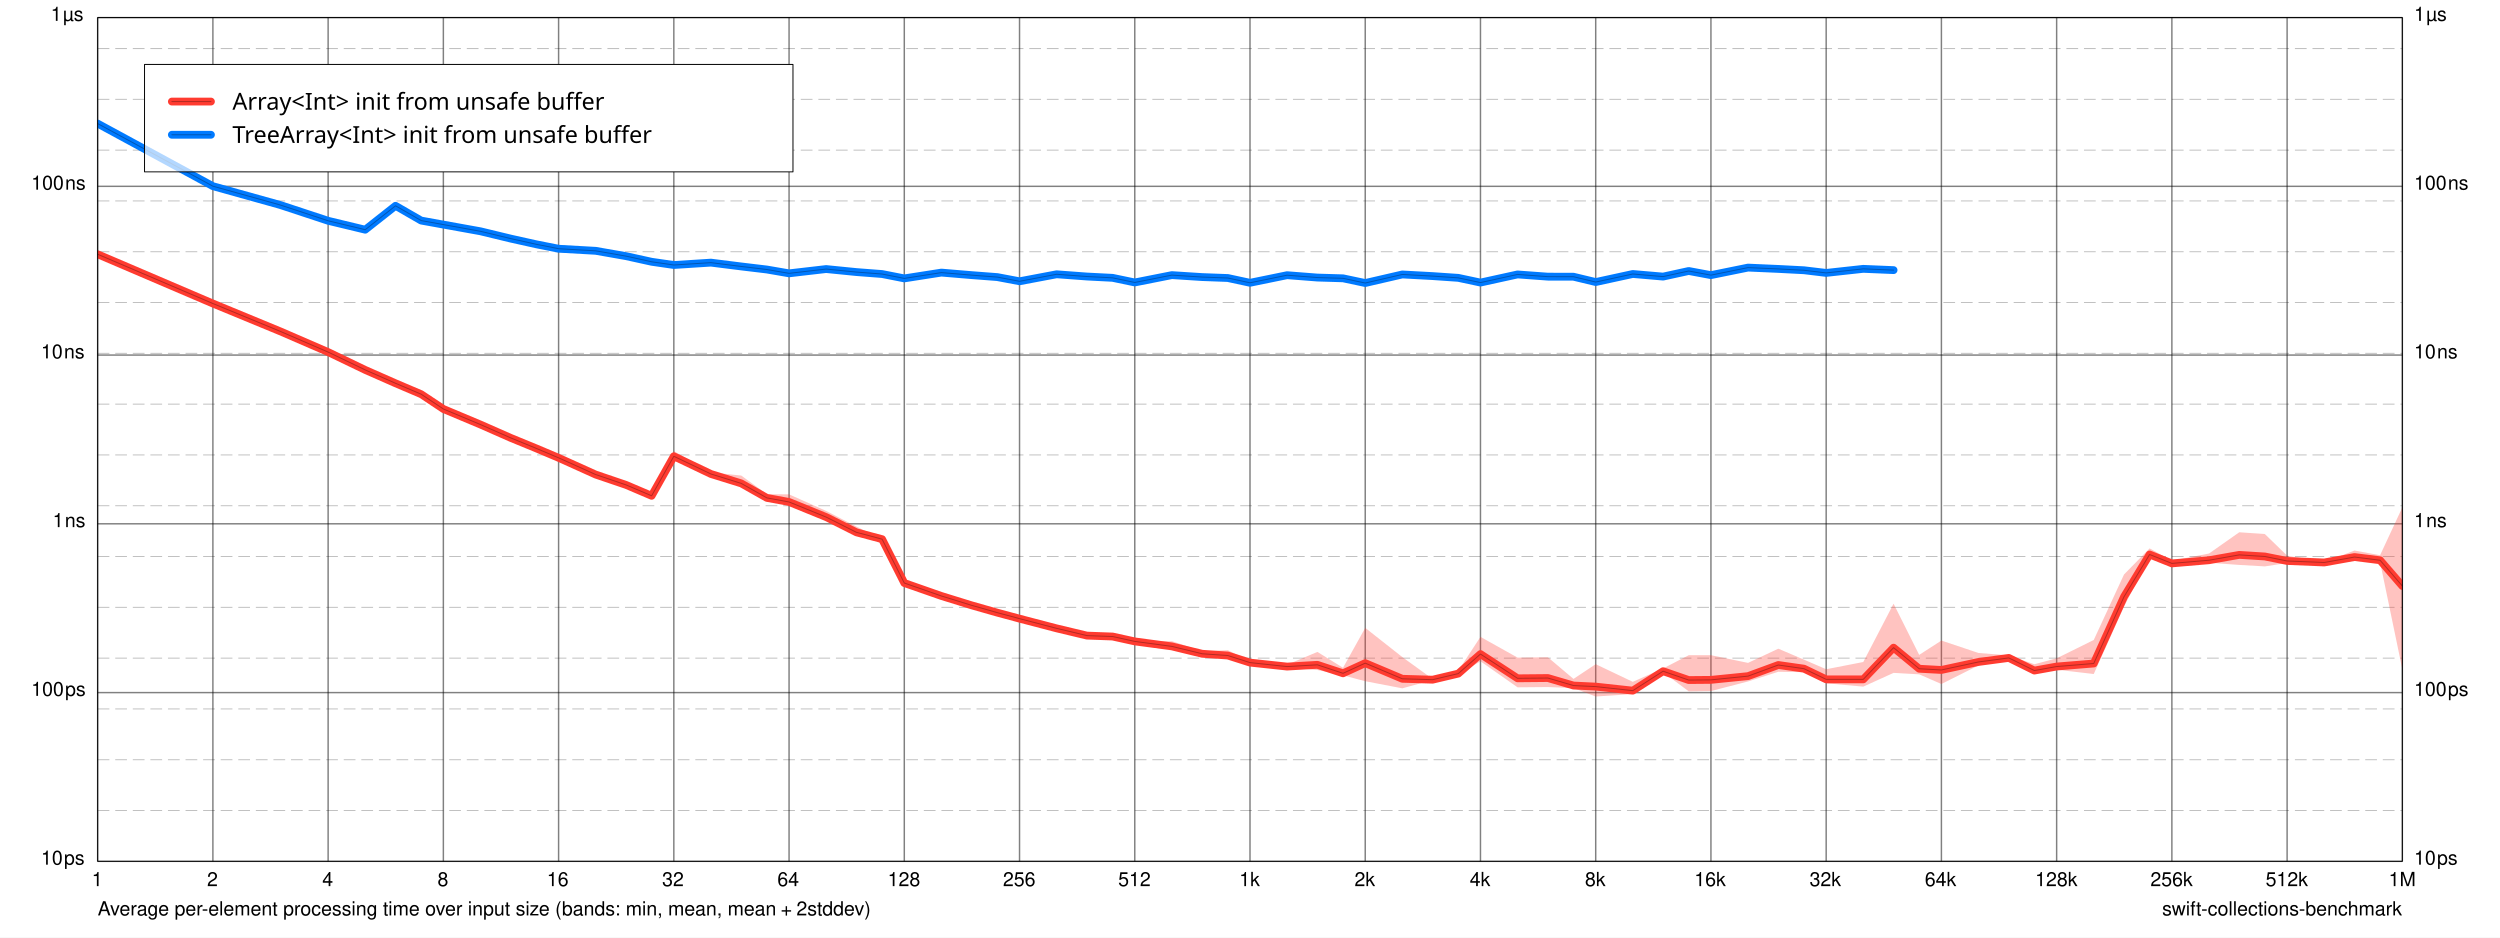
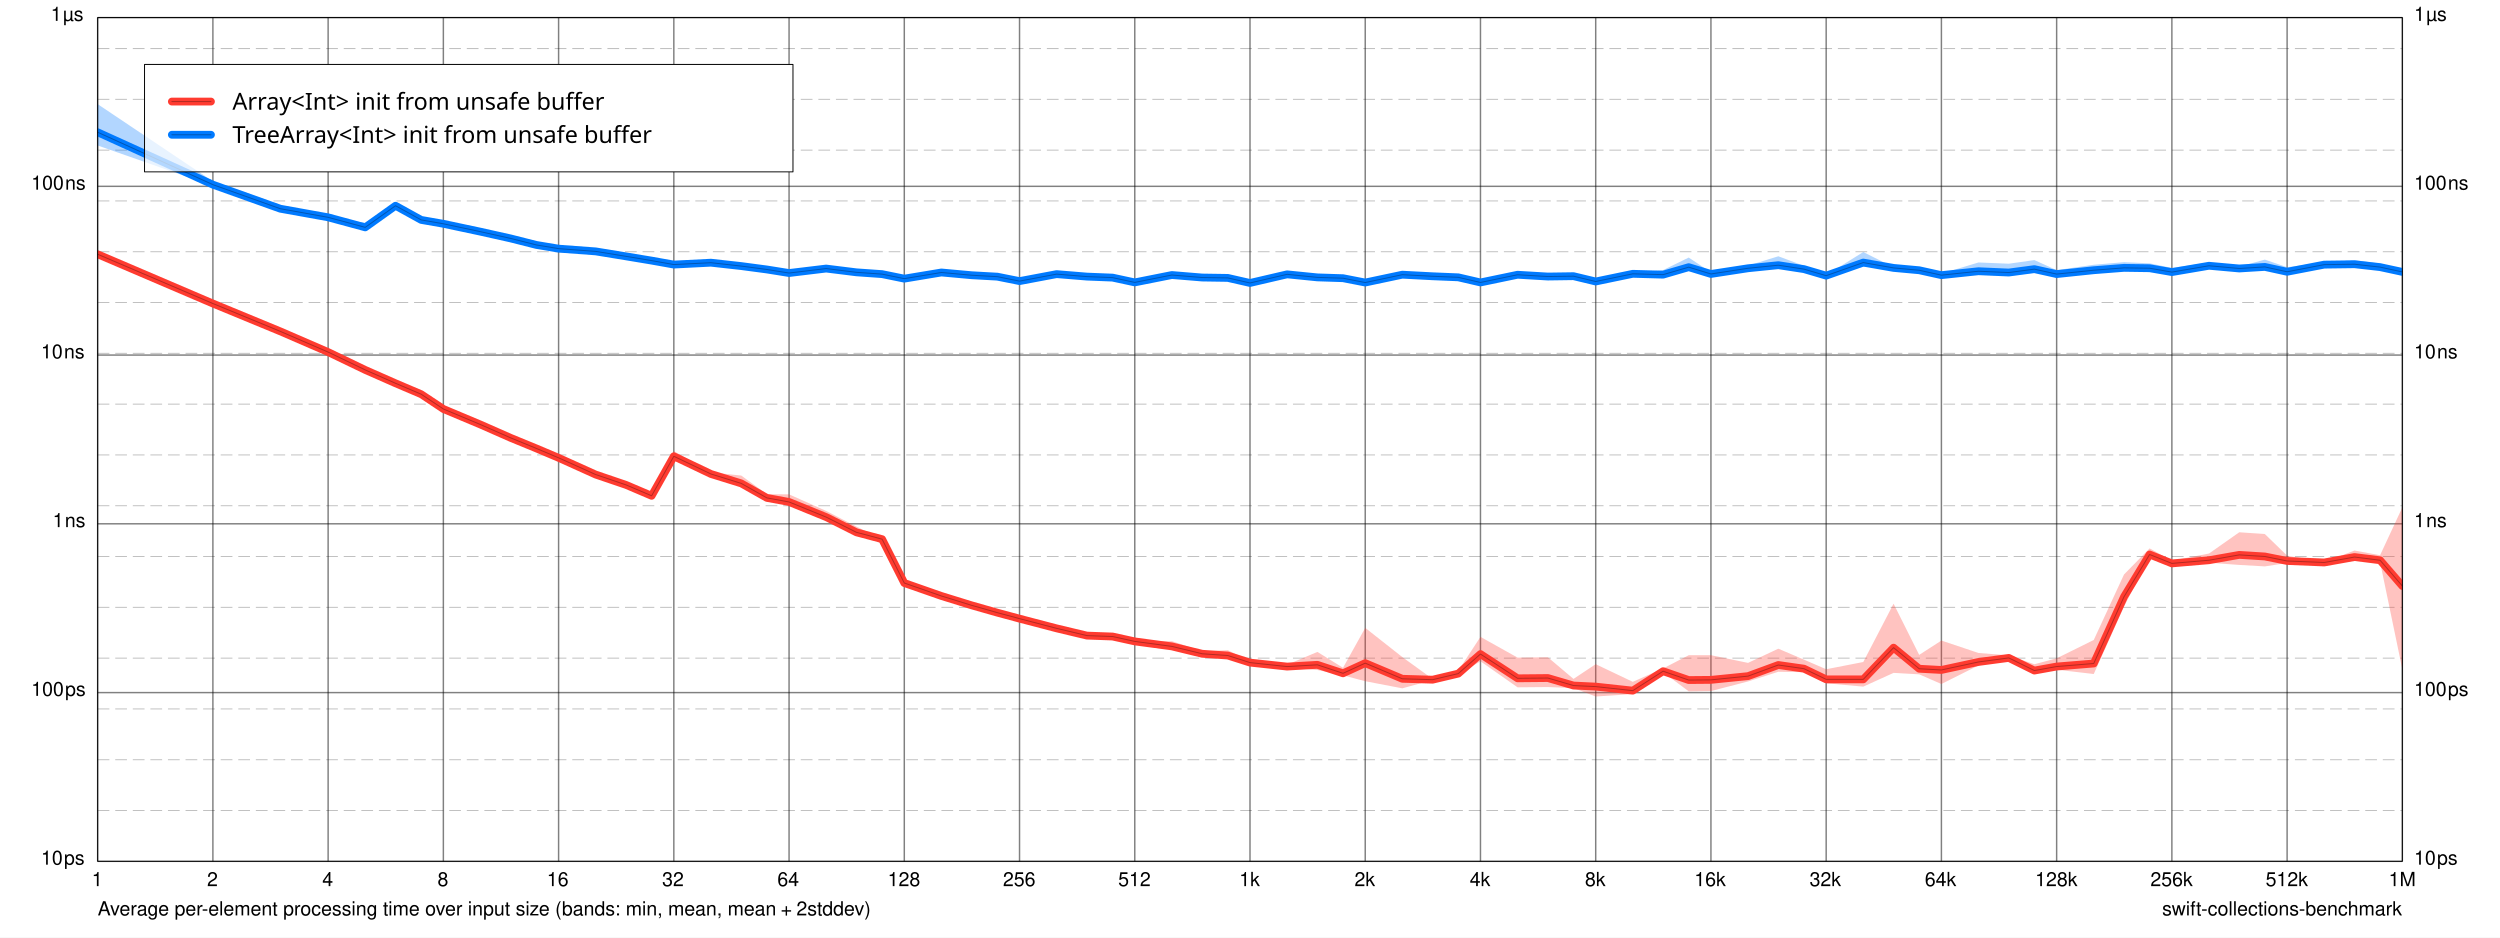
<svg xmlns="http://www.w3.org/2000/svg" xmlns:xlink="http://www.w3.org/1999/xlink" width="1280.0px" height="480.0px" viewBox="0.0 0.0 1280.0 480.0" version="1.1">
  <path d="M 0 0 L 0 480 L 1280 480 L 1280 0 z" fill="#FFFFFF" fill-opacity="1.0" stroke="none" />
  <text x="50" y="468.7" font-family="Helvetica" font-size="10" font-weight="normal" font-style="normal" fill="#000000" fill-opacity="1">Average per-element processing time over input size (bands: min, mean, mean + 2stddev)</text>
  <a xlink:href="https://github.com/apple/swift-collections-benchmark">
    <text x="1107" y="468.7" font-family="Helvetica" font-size="10" font-weight="normal" font-style="normal" fill="#000000" fill-opacity="1">swift-collections-benchmark</text>
  </a>
  <path d="M 50 9 L 50 441" fill="none" stroke-width="0.75" stroke="#000000" stroke-opacity="0.498" stroke-linecap="butt" stroke-linejoin="round" />
  <text x="47" y="453.7" font-family="Helvetica" font-size="10" font-weight="normal" font-style="normal" fill="#000000" fill-opacity="1">1</text>
  <path d="M 109 9 L 109 441" fill="none" stroke-width="0.75" stroke="#000000" stroke-opacity="0.498" stroke-linecap="butt" stroke-linejoin="round" />
  <text x="106" y="453.7" font-family="Helvetica" font-size="10" font-weight="normal" font-style="normal" fill="#000000" fill-opacity="1">2</text>
  <path d="M 168 9 L 168 441" fill="none" stroke-width="0.75" stroke="#000000" stroke-opacity="0.498" stroke-linecap="butt" stroke-linejoin="round" />
  <text x="165" y="453.7" font-family="Helvetica" font-size="10" font-weight="normal" font-style="normal" fill="#000000" fill-opacity="1">4</text>
  <path d="M 227 9 L 227 441" fill="none" stroke-width="0.75" stroke="#000000" stroke-opacity="0.498" stroke-linecap="butt" stroke-linejoin="round" />
  <text x="224" y="453.7" font-family="Helvetica" font-size="10" font-weight="normal" font-style="normal" fill="#000000" fill-opacity="1">8</text>
  <path d="M 286 9 L 286 441" fill="none" stroke-width="0.75" stroke="#000000" stroke-opacity="0.498" stroke-linecap="butt" stroke-linejoin="round" />
  <text x="280" y="453.7" font-family="Helvetica" font-size="10" font-weight="normal" font-style="normal" fill="#000000" fill-opacity="1">16</text>
  <path d="M 345 9 L 345 441" fill="none" stroke-width="0.75" stroke="#000000" stroke-opacity="0.498" stroke-linecap="butt" stroke-linejoin="round" />
  <text x="339" y="453.7" font-family="Helvetica" font-size="10" font-weight="normal" font-style="normal" fill="#000000" fill-opacity="1">32</text>
  <path d="M 404 9 L 404 441" fill="none" stroke-width="0.75" stroke="#000000" stroke-opacity="0.498" stroke-linecap="butt" stroke-linejoin="round" />
  <text x="398" y="453.7" font-family="Helvetica" font-size="10" font-weight="normal" font-style="normal" fill="#000000" fill-opacity="1">64</text>
  <path d="M 463 9 L 463 441" fill="none" stroke-width="0.75" stroke="#000000" stroke-opacity="0.498" stroke-linecap="butt" stroke-linejoin="round" />
  <text x="454.5" y="453.7" font-family="Helvetica" font-size="10" font-weight="normal" font-style="normal" fill="#000000" fill-opacity="1">128</text>
  <path d="M 522 9 L 522 441" fill="none" stroke-width="0.75" stroke="#000000" stroke-opacity="0.498" stroke-linecap="butt" stroke-linejoin="round" />
  <text x="513.5" y="453.7" font-family="Helvetica" font-size="10" font-weight="normal" font-style="normal" fill="#000000" fill-opacity="1">256</text>
  <path d="M 581 9 L 581 441" fill="none" stroke-width="0.75" stroke="#000000" stroke-opacity="0.498" stroke-linecap="butt" stroke-linejoin="round" />
  <text x="572.5" y="453.7" font-family="Helvetica" font-size="10" font-weight="normal" font-style="normal" fill="#000000" fill-opacity="1">512</text>
  <path d="M 640 9 L 640 441" fill="none" stroke-width="0.75" stroke="#000000" stroke-opacity="0.498" stroke-linecap="butt" stroke-linejoin="round" />
  <text x="634.5" y="453.7" font-family="Helvetica" font-size="10" font-weight="normal" font-style="normal" fill="#000000" fill-opacity="1">1k</text>
  <path d="M 699 9 L 699 441" fill="none" stroke-width="0.75" stroke="#000000" stroke-opacity="0.498" stroke-linecap="butt" stroke-linejoin="round" />
  <text x="693.5" y="453.7" font-family="Helvetica" font-size="10" font-weight="normal" font-style="normal" fill="#000000" fill-opacity="1">2k</text>
  <path d="M 758 9 L 758 441" fill="none" stroke-width="0.75" stroke="#000000" stroke-opacity="0.498" stroke-linecap="butt" stroke-linejoin="round" />
  <text x="752.5" y="453.7" font-family="Helvetica" font-size="10" font-weight="normal" font-style="normal" fill="#000000" fill-opacity="1">4k</text>
  <path d="M 817 9 L 817 441" fill="none" stroke-width="0.75" stroke="#000000" stroke-opacity="0.498" stroke-linecap="butt" stroke-linejoin="round" />
  <text x="811.5" y="453.7" font-family="Helvetica" font-size="10" font-weight="normal" font-style="normal" fill="#000000" fill-opacity="1">8k</text>
  <path d="M 876 9 L 876 441" fill="none" stroke-width="0.75" stroke="#000000" stroke-opacity="0.498" stroke-linecap="butt" stroke-linejoin="round" />
  <text x="867.5" y="453.7" font-family="Helvetica" font-size="10" font-weight="normal" font-style="normal" fill="#000000" fill-opacity="1">16k</text>
  <path d="M 935 9 L 935 441" fill="none" stroke-width="0.75" stroke="#000000" stroke-opacity="0.498" stroke-linecap="butt" stroke-linejoin="round" />
  <text x="926.5" y="453.7" font-family="Helvetica" font-size="10" font-weight="normal" font-style="normal" fill="#000000" fill-opacity="1">32k</text>
  <path d="M 994 9 L 994 441" fill="none" stroke-width="0.75" stroke="#000000" stroke-opacity="0.498" stroke-linecap="butt" stroke-linejoin="round" />
  <text x="985.5" y="453.7" font-family="Helvetica" font-size="10" font-weight="normal" font-style="normal" fill="#000000" fill-opacity="1">64k</text>
  <path d="M 1053 9 L 1053 441" fill="none" stroke-width="0.75" stroke="#000000" stroke-opacity="0.498" stroke-linecap="butt" stroke-linejoin="round" />
  <text x="1042" y="453.7" font-family="Helvetica" font-size="10" font-weight="normal" font-style="normal" fill="#000000" fill-opacity="1">128k</text>
  <path d="M 1112 9 L 1112 441" fill="none" stroke-width="0.75" stroke="#000000" stroke-opacity="0.498" stroke-linecap="butt" stroke-linejoin="round" />
  <text x="1101" y="453.7" font-family="Helvetica" font-size="10" font-weight="normal" font-style="normal" fill="#000000" fill-opacity="1">256k</text>
  <path d="M 1171 9 L 1171 441" fill="none" stroke-width="0.75" stroke="#000000" stroke-opacity="0.498" stroke-linecap="butt" stroke-linejoin="round" />
  <text x="1160" y="453.7" font-family="Helvetica" font-size="10" font-weight="normal" font-style="normal" fill="#000000" fill-opacity="1">512k</text>
  <path d="M 1230 9 L 1230 441" fill="none" stroke-width="0.75" stroke="#000000" stroke-opacity="0.498" stroke-linecap="butt" stroke-linejoin="round" />
  <text x="1223" y="453.7" font-family="Helvetica" font-size="10" font-weight="normal" font-style="normal" fill="#000000" fill-opacity="1">1M</text>
  <path d="M 50 441 L 1230 441" fill="none" stroke-width="0.75" stroke="#000000" stroke-opacity="0.498" stroke-linecap="butt" stroke-linejoin="round" />
  <text x="21" y="442.7" font-family="Helvetica" font-size="10" font-weight="normal" font-style="normal" fill="#000000" fill-opacity="1">10 ps</text>
  <text x="1236" y="442.7" font-family="Helvetica" font-size="10" font-weight="normal" font-style="normal" fill="#000000" fill-opacity="1">10 ps</text>
  <path d="M 50 354.6 L 1230 354.6" fill="none" stroke-width="0.75" stroke="#000000" stroke-opacity="0.498" stroke-linecap="butt" stroke-linejoin="round" />
  <text x="16" y="356.3" font-family="Helvetica" font-size="10" font-weight="normal" font-style="normal" fill="#000000" fill-opacity="1">100 ps</text>
  <text x="1236" y="356.3" font-family="Helvetica" font-size="10" font-weight="normal" font-style="normal" fill="#000000" fill-opacity="1">100 ps</text>
  <path d="M 50 268.2 L 1230 268.2" fill="none" stroke-width="0.75" stroke="#000000" stroke-opacity="0.498" stroke-linecap="butt" stroke-linejoin="round" />
  <text x="27" y="269.9" font-family="Helvetica" font-size="10" font-weight="normal" font-style="normal" fill="#000000" fill-opacity="1">1 ns</text>
  <text x="1236" y="269.9" font-family="Helvetica" font-size="10" font-weight="normal" font-style="normal" fill="#000000" fill-opacity="1">1 ns</text>
  <path d="M 50 181.8 L 1230 181.8" fill="none" stroke-width="0.75" stroke="#000000" stroke-opacity="0.498" stroke-linecap="butt" stroke-linejoin="round" />
  <text x="21" y="183.5" font-family="Helvetica" font-size="10" font-weight="normal" font-style="normal" fill="#000000" fill-opacity="1">10 ns</text>
  <text x="1236" y="183.5" font-family="Helvetica" font-size="10" font-weight="normal" font-style="normal" fill="#000000" fill-opacity="1">10 ns</text>
  <path d="M 50 95.4 L 1230 95.4" fill="none" stroke-width="0.75" stroke="#000000" stroke-opacity="0.498" stroke-linecap="butt" stroke-linejoin="round" />
  <text x="16" y="97.1" font-family="Helvetica" font-size="10" font-weight="normal" font-style="normal" fill="#000000" fill-opacity="1">100 ns</text>
  <text x="1236" y="97.1" font-family="Helvetica" font-size="10" font-weight="normal" font-style="normal" fill="#000000" fill-opacity="1">100 ns</text>
  <path d="M 50 9 L 1230 9" fill="none" stroke-width="0.75" stroke="#000000" stroke-opacity="0.498" stroke-linecap="butt" stroke-linejoin="round" />
  <text x="26" y="10.7" font-family="Helvetica" font-size="10" font-weight="normal" font-style="normal" fill="#000000" fill-opacity="1">1 µs</text>
  <text x="1236" y="10.7" font-family="Helvetica" font-size="10" font-weight="normal" font-style="normal" fill="#000000" fill-opacity="1">1 µs</text>
  <path d="M 50 414.99 L 1230 414.99" fill="none" stroke-width="0.5" stroke="#000000" stroke-opacity="0.259" stroke-linecap="butt" stroke-linejoin="round" stroke-dasharray="6 3" stroke-dashoffset="0" />
  <path d="M 50 388.98 L 1230 388.98" fill="none" stroke-width="0.5" stroke="#000000" stroke-opacity="0.259" stroke-linecap="butt" stroke-linejoin="round" stroke-dasharray="6 3" stroke-dashoffset="0" />
  <path d="M 50 362.97 L 1230 362.97" fill="none" stroke-width="0.5" stroke="#000000" stroke-opacity="0.259" stroke-linecap="butt" stroke-linejoin="round" stroke-dasharray="6 3" stroke-dashoffset="0" />
  <path d="M 50 336.96 L 1230 336.96" fill="none" stroke-width="0.5" stroke="#000000" stroke-opacity="0.259" stroke-linecap="butt" stroke-linejoin="round" stroke-dasharray="6 3" stroke-dashoffset="0" />
  <path d="M 50 310.96 L 1230 310.96" fill="none" stroke-width="0.5" stroke="#000000" stroke-opacity="0.259" stroke-linecap="butt" stroke-linejoin="round" stroke-dasharray="6 3" stroke-dashoffset="0" />
  <path d="M 50 284.95 L 1230 284.95" fill="none" stroke-width="0.5" stroke="#000000" stroke-opacity="0.259" stroke-linecap="butt" stroke-linejoin="round" stroke-dasharray="6 3" stroke-dashoffset="0" />
  <path d="M 50 258.94 L 1230 258.94" fill="none" stroke-width="0.5" stroke="#000000" stroke-opacity="0.259" stroke-linecap="butt" stroke-linejoin="round" stroke-dasharray="6 3" stroke-dashoffset="0" />
  <path d="M 50 232.93 L 1230 232.93" fill="none" stroke-width="0.5" stroke="#000000" stroke-opacity="0.259" stroke-linecap="butt" stroke-linejoin="round" stroke-dasharray="6 3" stroke-dashoffset="0" />
  <path d="M 50 206.92 L 1230 206.92" fill="none" stroke-width="0.5" stroke="#000000" stroke-opacity="0.259" stroke-linecap="butt" stroke-linejoin="round" stroke-dasharray="6 3" stroke-dashoffset="0" />
  <path d="M 50 180.91 L 1230 180.91" fill="none" stroke-width="0.5" stroke="#000000" stroke-opacity="0.259" stroke-linecap="butt" stroke-linejoin="round" stroke-dasharray="6 3" stroke-dashoffset="0" />
  <path d="M 50 154.9 L 1230 154.9" fill="none" stroke-width="0.5" stroke="#000000" stroke-opacity="0.259" stroke-linecap="butt" stroke-linejoin="round" stroke-dasharray="6 3" stroke-dashoffset="0" />
  <path d="M 50 128.89 L 1230 128.89" fill="none" stroke-width="0.5" stroke="#000000" stroke-opacity="0.259" stroke-linecap="butt" stroke-linejoin="round" stroke-dasharray="6 3" stroke-dashoffset="0" />
  <path d="M 50 102.88 L 1230 102.88" fill="none" stroke-width="0.5" stroke="#000000" stroke-opacity="0.259" stroke-linecap="butt" stroke-linejoin="round" stroke-dasharray="6 3" stroke-dashoffset="0" />
  <path d="M 50 76.874 L 1230 76.874" fill="none" stroke-width="0.5" stroke="#000000" stroke-opacity="0.259" stroke-linecap="butt" stroke-linejoin="round" stroke-dasharray="6 3" stroke-dashoffset="0" />
  <path d="M 50 50.865 L 1230 50.865" fill="none" stroke-width="0.5" stroke="#000000" stroke-opacity="0.259" stroke-linecap="butt" stroke-linejoin="round" stroke-dasharray="6 3" stroke-dashoffset="0" />
  <path d="M 50 24.856 L 1230 24.856" fill="none" stroke-width="0.5" stroke="#000000" stroke-opacity="0.259" stroke-linecap="butt" stroke-linejoin="round" stroke-dasharray="6 3" stroke-dashoffset="0" />
  <path d="M 74 33 L 74 88 L 406 88 L 406 33 z" fill="#FFFFFF" fill-opacity="1.0" stroke="none" />
  <clipPath id="clip-0">
    <path d="M 50 9 L 50 441 L 1230 441 L 1230 9 z" />
  </clipPath>
  <g clip-path="url(#clip-0)">
-     <path d="M 50 63.274L 109 95.323L 143.51 104.96L 168 113.04L 186.99 117.61L 202.51 105.37L 215.63 112.93L 227 114.99L 245.99 118.42L 261.51 122.17L 274.63 125.09L 286 127.35L 304.99 128.42L 320.51 131.14L 333.63 134.03L 345 135.68L 363.99 134.47L 379.51 136.42L 392.63 137.99L 404 139.95L 422.99 137.75L 438.51 139.3L 451.63 140.3L 463 142.54L 481.99 139.57L 497.51 140.87L 510.63 141.87L 522 144.02L 540.99 140.43L 556.51 141.58L 569.63 142.25L 581 144.62L 599.99 140.86L 615.51 141.86L 628.63 142.34L 640 144.79L 658.99 140.9L 674.51 142.11L 687.63 142.5L 699 144.91L 717.99 140.52L 733.51 141.36L 746.63 142.26L 758 144.68L 776.99 140.51L 792.51 141.65L 805.63 141.68L 817 144.41L 835.99 140.28L 851.51 141.62L 864.63 138.75L 876 140.87L 894.99 137.01L 910.51 137.69L 923.63 138.37L 935 139.73L 953.99 137.65L 969.51 138.3L 969.51 138.3L 953.99 137.65L 935 139.73L 923.63 138.37L 910.51 137.69L 894.99 137.01L 876 140.87L 864.63 138.75L 851.51 141.62L 835.99 140.28L 817 144.41L 805.63 141.68L 792.51 141.65L 776.99 140.51L 758 144.68L 746.63 142.26L 733.51 141.36L 717.99 140.52L 699 144.91L 687.63 142.5L 674.51 142.11L 658.99 140.9L 640 144.79L 628.63 142.34L 615.51 141.86L 599.99 140.86L 581 144.62L 569.63 142.25L 556.51 141.58L 540.99 140.43L 522 144.02L 510.63 141.87L 497.51 140.87L 481.99 139.57L 463 142.54L 451.63 140.3L 438.51 139.3L 422.99 137.75L 404 139.95L 392.63 137.99L 379.51 136.42L 363.99 134.47L 345 135.68L 333.63 134.03L 320.51 131.14L 304.99 128.42L 286 127.35L 274.63 125.09L 261.51 122.17L 245.99 118.42L 227 114.99L 215.63 112.93L 202.51 105.37L 186.99 117.61L 168 113.04L 143.51 104.96L 109 95.323L 50 63.274" fill="#007AFF" fill-opacity="0.302" stroke="none" />
+     <path d="M 50 53.313L 109 92.861L 143.51 106.36L 168 111.27L 186.99 114.08L 202.51 103.65L 215.63 112.15L 227 113.01L 245.99 118.42L 261.51 121.72L 274.63 125.13L 286 126.96L 304.99 128.63L 320.51 131.18L 333.63 133.39L 345 135.44L 363.99 134.22L 379.51 135.01L 392.63 137.67L 404 139.63L 422.99 136.54L 438.51 139.19L 451.63 140.2L 463 142.67L 481.99 139.29L 497.51 140.91L 510.63 141.65L 522 143.81L 540.99 140.27L 556.51 141.49L 569.63 142.07L 581 144.21L 599.99 140.59L 615.51 141.67L 628.63 142.22L 640 144.67L 658.99 138.84L 674.51 141.92L 687.63 142.17L 699 143.8L 717.99 140.12L 733.51 141.43L 746.63 141.28L 758 144.55L 776.99 140.52L 792.51 141.42L 805.63 140.79L 817 143.5L 835.99 139.72L 851.51 138.29L 864.63 131.87L 876 139.42L 894.99 135.99L 910.51 131.21L 923.63 136.1L 935 140.88L 953.99 129.04L 969.51 136.83L 982.63 138.31L 994 140.12L 1013 134.38L 1028.5 135.02L 1041.6 133.16L 1053 138.31L 1072 135.56L 1087.5 134.23L 1100.6 134.83L 1112 137.17L 1131 134.45L 1146.5 136.52L 1159.6 132.92L 1171 136.81L 1190 134.28L 1205.5 133.21L 1218.6 134.94L 1230 138.22L 1230 139.58L 1218.6 137.42L 1205.5 136.04L 1190 135.93L 1171 140.02L 1159.6 138.07L 1146.5 137.79L 1131 136.66L 1112 140.1L 1100.6 138.25L 1087.5 138.23L 1072 139.38L 1053 141.08L 1041.6 139.59L 1028.5 141.28L 1013 140.59L 994 141.16L 982.63 138.39L 969.51 137.29L 953.99 136.55L 935 141.24L 923.63 138.4L 910.51 137.54L 894.99 137.85L 876 140.58L 864.63 138.7L 851.51 141.48L 835.99 140.36L 817 144.35L 805.63 141.62L 792.51 141.64L 776.99 140.73L 758 144.64L 746.63 142.24L 733.51 141.46L 717.99 140.82L 699 144.97L 687.63 142.53L 674.51 142.06L 658.99 141.05L 640 144.96L 628.63 142.31L 615.51 142.24L 599.99 140.88L 581 144.73L 569.63 142.16L 556.51 141.66L 540.99 140.38L 522 143.97L 510.63 141.65L 497.51 140.92L 481.99 139.59L 463 142.67L 451.63 140.41L 438.51 139.51L 422.99 137.84L 404 139.84L 392.63 138.08L 379.51 136.67L 363.99 134.6L 345 135.47L 333.63 133.44L 320.51 131.28L 304.99 128.74L 286 127.44L 274.63 125.51L 261.51 122.23L 245.99 118.7L 227 115.16L 215.63 112.75L 202.51 105.95L 186.99 117.27L 168 111.27L 143.51 107.04L 109 95.166L 50 74.492" fill="#007AFF" fill-opacity="0.302" stroke="none" />
    <path d="M 50 130.18L 109 155.41L 143.51 169.14L 168 180.26L 186.99 188.33L 202.51 196.24L 215.63 201.3L 227 209.39L 245.99 217.37L 261.51 224.21L 274.63 229.6L 286 233.83L 304.99 242.98L 320.51 248.26L 333.63 253.31L 345 230.97L 363.99 241.85L 379.51 243.48L 392.63 253.02L 404 253.11L 422.99 261.6L 438.51 269.63L 451.63 276.06L 463 298.5L 481.99 304.76L 497.51 309.6L 510.63 313.67L 522 316.44L 540.99 321.47L 556.51 325.17L 569.63 325.9L 581 328.4L 599.99 328.28L 615.51 333.4L 628.63 332.9L 640 338.4L 658.99 340.33L 674.51 333.78L 687.63 341.9L 699 321.47L 717.99 336.42L 733.51 347.64L 746.63 343.42L 758 326.08L 776.99 336.69L 792.51 336.51L 805.63 347.6L 817 340.06L 835.99 349.1L 851.51 342.24L 864.63 335.47L 876 335.45L 894.99 339.4L 910.51 332.13L 923.63 337.73L 935 342.65L 953.99 338.95L 969.51 309.09L 982.63 335.3L 994 327.96L 1013 334.33L 1028.5 335.55L 1041.6 340.09L 1053 337.07L 1072 327.67L 1087.5 294.13L 1100.6 280.77L 1112 287.08L 1131 283.41L 1146.5 272.52L 1159.6 273.43L 1171 284.48L 1190 287.8L 1205.5 281.87L 1218.6 284.28L 1230 259.78L 1230 342.72L 1218.6 287.8L 1205.5 286.47L 1190 288.05L 1171 288.24L 1159.6 290L 1146.5 289.24L 1131 288.13L 1112 288.96L 1100.6 285.07L 1087.5 310.56L 1072 345.1L 1053 342.87L 1041.6 344.54L 1028.5 337.32L 1013 340.68L 994 350.22L 982.63 345.26L 969.51 344.51L 953.99 351.56L 935 349.84L 923.63 344.15L 910.51 343.94L 894.99 348.91L 876 353.82L 864.63 353.97L 851.51 344.18L 835.99 355.35L 817 356.62L 805.63 352.28L 792.51 351.77L 776.99 351.91L 758 338.57L 746.63 345.43L 733.51 348.13L 717.99 352.43L 699 348.78L 687.63 345.78L 674.51 343.04L 658.99 341.63L 640 339.55L 628.63 336.65L 615.51 335.21L 599.99 331.94L 581 328.4L 569.63 325.9L 556.51 325.53L 540.99 321.81L 522 316.86L 510.63 313.68L 497.51 310.06L 481.99 305.27L 463 298.5L 451.63 276.06L 438.51 273.66L 422.99 265.93L 404 258.49L 392.63 255.61L 379.51 249.03L 363.99 242.98L 345 234.61L 333.63 254.05L 320.51 248.26L 304.99 242.98L 286 234.61L 274.63 229.6L 261.51 224.21L 245.99 217.37L 227 209.41L 215.63 202.02L 202.51 196.24L 186.99 189.79L 168 180.27L 143.51 169.85L 109 155.41L 50 130.18" fill="#FF3B30" fill-opacity="0.302" stroke="none" />
-     <path d="M 50 63.274L 109 95.323L 143.51 104.96L 168 113.04L 186.99 117.61L 202.51 105.37L 215.63 112.93L 227 114.99L 245.99 118.42L 261.51 122.17L 274.63 125.09L 286 127.35L 304.99 128.42L 320.51 131.14L 333.63 134.03L 345 135.68L 363.99 134.47L 379.51 136.42L 392.63 137.99L 404 139.95L 422.99 137.75L 438.51 139.3L 451.63 140.3L 463 142.54L 481.99 139.57L 497.51 140.87L 510.63 141.87L 522 144.02L 540.99 140.43L 556.51 141.58L 569.63 142.25L 581 144.62L 599.99 140.86L 615.51 141.86L 628.63 142.34L 640 144.79L 658.99 140.9L 674.51 142.11L 687.63 142.5L 699 144.91L 717.99 140.52L 733.51 141.36L 746.63 142.26L 758 144.68L 776.99 140.51L 792.51 141.65L 805.63 141.68L 817 144.41L 835.99 140.28L 851.51 141.62L 864.63 138.75L 876 140.87L 894.99 137.01L 910.51 137.69L 923.63 138.37L 935 139.73L 953.99 137.65L 969.51 138.3" fill="none" stroke-width="4" stroke="#007AFF" stroke-opacity="1" stroke-linecap="round" stroke-linejoin="round" />
+     <path d="M 50 67.71L 109 94.55L 143.51 106.86L 168 111.27L 186.99 116.41L 202.51 105.34L 215.63 112.59L 227 114.58L 245.99 118.62L 261.51 122.09L 274.63 125.41L 286 127.31L 304.99 128.71L 320.51 131.25L 333.63 133.43L 345 135.46L 363.99 134.5L 379.51 136.23L 392.63 137.97L 404 139.79L 422.99 137.5L 438.51 139.43L 451.63 140.35L 463 142.67L 481.99 139.51L 497.51 140.92L 510.63 141.65L 522 143.93L 540.99 140.35L 556.51 141.62L 569.63 142.14L 581 144.59L 599.99 140.81L 615.51 142.09L 628.63 142.29L 640 144.88L 658.99 140.46L 674.51 142.02L 687.63 142.44L 699 144.66L 717.99 140.64L 733.51 141.45L 746.63 141.99L 758 144.62L 776.99 140.67L 792.51 141.59L 805.63 141.4L 817 144.13L 835.99 140.19L 851.51 140.62L 864.63 136.79L 876 140.27L 894.99 137.35L 910.51 135.78L 923.63 137.79L 935 141.14L 953.99 134.44L 969.51 137.17L 982.63 138.37L 994 140.88L 1013 138.87L 1028.5 139.54L 1041.6 137.8L 1053 140.33L 1072 138.35L 1087.5 137.14L 1100.6 137.33L 1112 139.31L 1131 136.07L 1146.5 137.46L 1159.6 136.66L 1171 139.15L 1190 135.49L 1205.5 135.28L 1218.6 136.76L 1230 139.22" fill="none" stroke-width="4" stroke="#007AFF" stroke-opacity="1" stroke-linecap="round" stroke-linejoin="round" />
    <path d="M 50 130.18L 109 155.41L 143.51 169.66L 168 180.27L 186.99 189.4L 202.51 196.24L 215.63 201.83L 227 209.4L 245.99 217.37L 261.51 224.21L 274.63 229.6L 286 234.41L 304.99 242.98L 320.51 248.26L 333.63 253.85L 345 233.62L 363.99 242.68L 379.51 247.5L 392.63 254.92L 404 257.01L 422.99 264.75L 438.51 272.56L 451.63 276.06L 463 298.5L 481.99 305.14L 497.51 309.94L 510.63 313.68L 522 316.75L 540.99 321.72L 556.51 325.43L 569.63 325.9L 581 328.4L 599.99 330.95L 615.51 334.73L 628.63 335.63L 640 339.25L 658.99 341.29L 674.51 340.39L 687.63 344.73L 699 339.53L 717.99 347.54L 733.51 348L 746.63 344.89L 758 334.88L 776.99 347.3L 792.51 347.15L 805.63 351L 817 351.54L 835.99 353.61L 851.51 343.66L 864.63 348.19L 876 348.09L 894.99 346.18L 910.51 340.48L 923.63 342.36L 935 347.83L 953.99 347.83L 969.51 331.61L 982.63 342.4L 994 343.02L 1013 338.92L 1028.5 336.85L 1041.6 343.33L 1053 341.27L 1072 339.71L 1087.5 305.53L 1100.6 283.9L 1112 288.46L 1131 286.84L 1146.5 284.1L 1159.6 284.92L 1171 287.22L 1190 287.99L 1205.5 285.21L 1218.6 286.85L 1230 300.02" fill="none" stroke-width="4" stroke="#FF3B30" stroke-opacity="1" stroke-linecap="round" stroke-linejoin="round" />
-     <path d="M 50 63.274L 109 95.323L 143.51 104.96L 168 113.04L 186.99 117.61L 202.51 105.37L 215.63 112.93L 227 114.99L 245.99 118.42L 261.51 122.17L 274.63 125.09L 286 127.35L 304.99 128.42L 320.51 131.14L 333.63 134.03L 345 135.68L 363.99 134.47L 379.51 136.42L 392.63 137.99L 404 139.95L 422.99 137.75L 438.51 139.3L 451.63 140.3L 463 142.54L 481.99 139.57L 497.51 140.87L 510.63 141.87L 522 144.02L 540.99 140.43L 556.51 141.58L 569.63 142.25L 581 144.62L 599.99 140.86L 615.51 141.86L 628.63 142.34L 640 144.79L 658.99 140.9L 674.51 142.11L 687.63 142.5L 699 144.91L 717.99 140.52L 733.51 141.36L 746.63 142.26L 758 144.68L 776.99 140.51L 792.51 141.65L 805.63 141.68L 817 144.41L 835.99 140.28L 851.51 141.62L 864.63 138.75L 876 140.87L 894.99 137.01L 910.51 137.69L 923.63 138.37L 935 139.73L 953.99 137.65L 969.51 138.3" fill="none" stroke-width="0.5" stroke="#000000" stroke-opacity="0.302" stroke-linecap="round" stroke-linejoin="round" />
+     <path d="M 50 67.71L 109 94.55L 143.51 106.86L 168 111.27L 186.99 116.41L 202.51 105.34L 215.63 112.59L 227 114.58L 245.99 118.62L 261.51 122.09L 274.63 125.41L 286 127.31L 304.99 128.71L 320.51 131.25L 333.63 133.43L 345 135.46L 363.99 134.5L 379.51 136.23L 392.63 137.97L 404 139.79L 422.99 137.5L 438.51 139.43L 451.63 140.35L 463 142.67L 481.99 139.51L 497.51 140.92L 510.63 141.65L 522 143.93L 540.99 140.35L 556.51 141.62L 569.63 142.14L 581 144.59L 599.99 140.81L 615.51 142.09L 628.63 142.29L 640 144.88L 658.99 140.46L 674.51 142.02L 687.63 142.44L 699 144.66L 717.99 140.64L 733.51 141.45L 746.63 141.99L 758 144.62L 776.99 140.67L 792.51 141.59L 805.63 141.4L 817 144.13L 835.99 140.19L 851.51 140.62L 864.63 136.79L 876 140.27L 894.99 137.35L 910.51 135.78L 923.63 137.79L 935 141.14L 953.99 134.44L 969.51 137.17L 982.63 138.37L 994 140.88L 1013 138.87L 1028.5 139.54L 1041.6 137.8L 1053 140.33L 1072 138.35L 1087.5 137.14L 1100.6 137.33L 1112 139.31L 1131 136.07L 1146.5 137.46L 1159.6 136.66L 1171 139.15L 1190 135.49L 1205.5 135.28L 1218.6 136.76L 1230 139.22" fill="none" stroke-width="0.5" stroke="#000000" stroke-opacity="0.302" stroke-linecap="round" stroke-linejoin="round" />
    <path d="M 50 130.18L 109 155.41L 143.51 169.66L 168 180.27L 186.99 189.4L 202.51 196.24L 215.63 201.83L 227 209.4L 245.99 217.37L 261.51 224.21L 274.63 229.6L 286 234.41L 304.99 242.98L 320.51 248.26L 333.63 253.85L 345 233.62L 363.99 242.68L 379.51 247.5L 392.63 254.92L 404 257.01L 422.99 264.75L 438.51 272.56L 451.63 276.06L 463 298.5L 481.99 305.14L 497.51 309.94L 510.63 313.68L 522 316.75L 540.99 321.72L 556.51 325.43L 569.63 325.9L 581 328.4L 599.99 330.95L 615.51 334.73L 628.63 335.63L 640 339.25L 658.99 341.29L 674.51 340.39L 687.63 344.73L 699 339.53L 717.99 347.54L 733.51 348L 746.63 344.89L 758 334.88L 776.99 347.3L 792.51 347.15L 805.63 351L 817 351.54L 835.99 353.61L 851.51 343.66L 864.63 348.19L 876 348.09L 894.99 346.18L 910.51 340.48L 923.63 342.36L 935 347.83L 953.99 347.83L 969.51 331.61L 982.63 342.4L 994 343.02L 1013 338.92L 1028.5 336.85L 1041.6 343.33L 1053 341.27L 1072 339.71L 1087.5 305.53L 1100.6 283.9L 1112 288.46L 1131 286.84L 1146.5 284.1L 1159.6 284.92L 1171 287.22L 1190 287.99L 1205.5 285.21L 1218.6 286.85L 1230 300.02" fill="none" stroke-width="0.5" stroke="#000000" stroke-opacity="0.302" stroke-linecap="round" stroke-linejoin="round" />
  </g>
  <path d="M 74 33 L 74 88 L 406 88 L 406 33 z" fill="#FFFFFF" fill-opacity="0.702" stroke-width="0.5" stroke="#000000" stroke-opacity="1" stroke-linecap="round" stroke-linejoin="round" />
  <path d="M 88 52 L 108 52" fill="none" stroke-width="4" stroke="#FF3B30" stroke-opacity="1" stroke-linecap="round" stroke-linejoin="round" />
  <path d="M 88 52 L 108 52" fill="none" stroke-width="0.5" stroke="#000000" stroke-opacity="0.302" stroke-linecap="round" stroke-linejoin="round" />
  <text x="119" y="56.17" font-family="Menlo" font-size="12" font-weight="normal" font-style="normal" fill="#000000" fill-opacity="1">Array&lt;Int&gt; init from unsafe buffer</text>
  <path d="M 88 69 L 108 69" fill="none" stroke-width="4" stroke="#007AFF" stroke-opacity="1" stroke-linecap="round" stroke-linejoin="round" />
  <path d="M 88 69 L 108 69" fill="none" stroke-width="0.5" stroke="#000000" stroke-opacity="0.302" stroke-linecap="round" stroke-linejoin="round" />
  <text x="119" y="73.17" font-family="Menlo" font-size="12" font-weight="normal" font-style="normal" fill="#000000" fill-opacity="1">TreeArray&lt;Int&gt; init from unsafe buffer</text>
  <path d="M 50 9 L 50 441 L 1230 441 L 1230 9 z" fill="none" stroke-width="0.5" stroke="#000000" stroke-opacity="1" stroke-linecap="round" stroke-linejoin="round" />
</svg>
